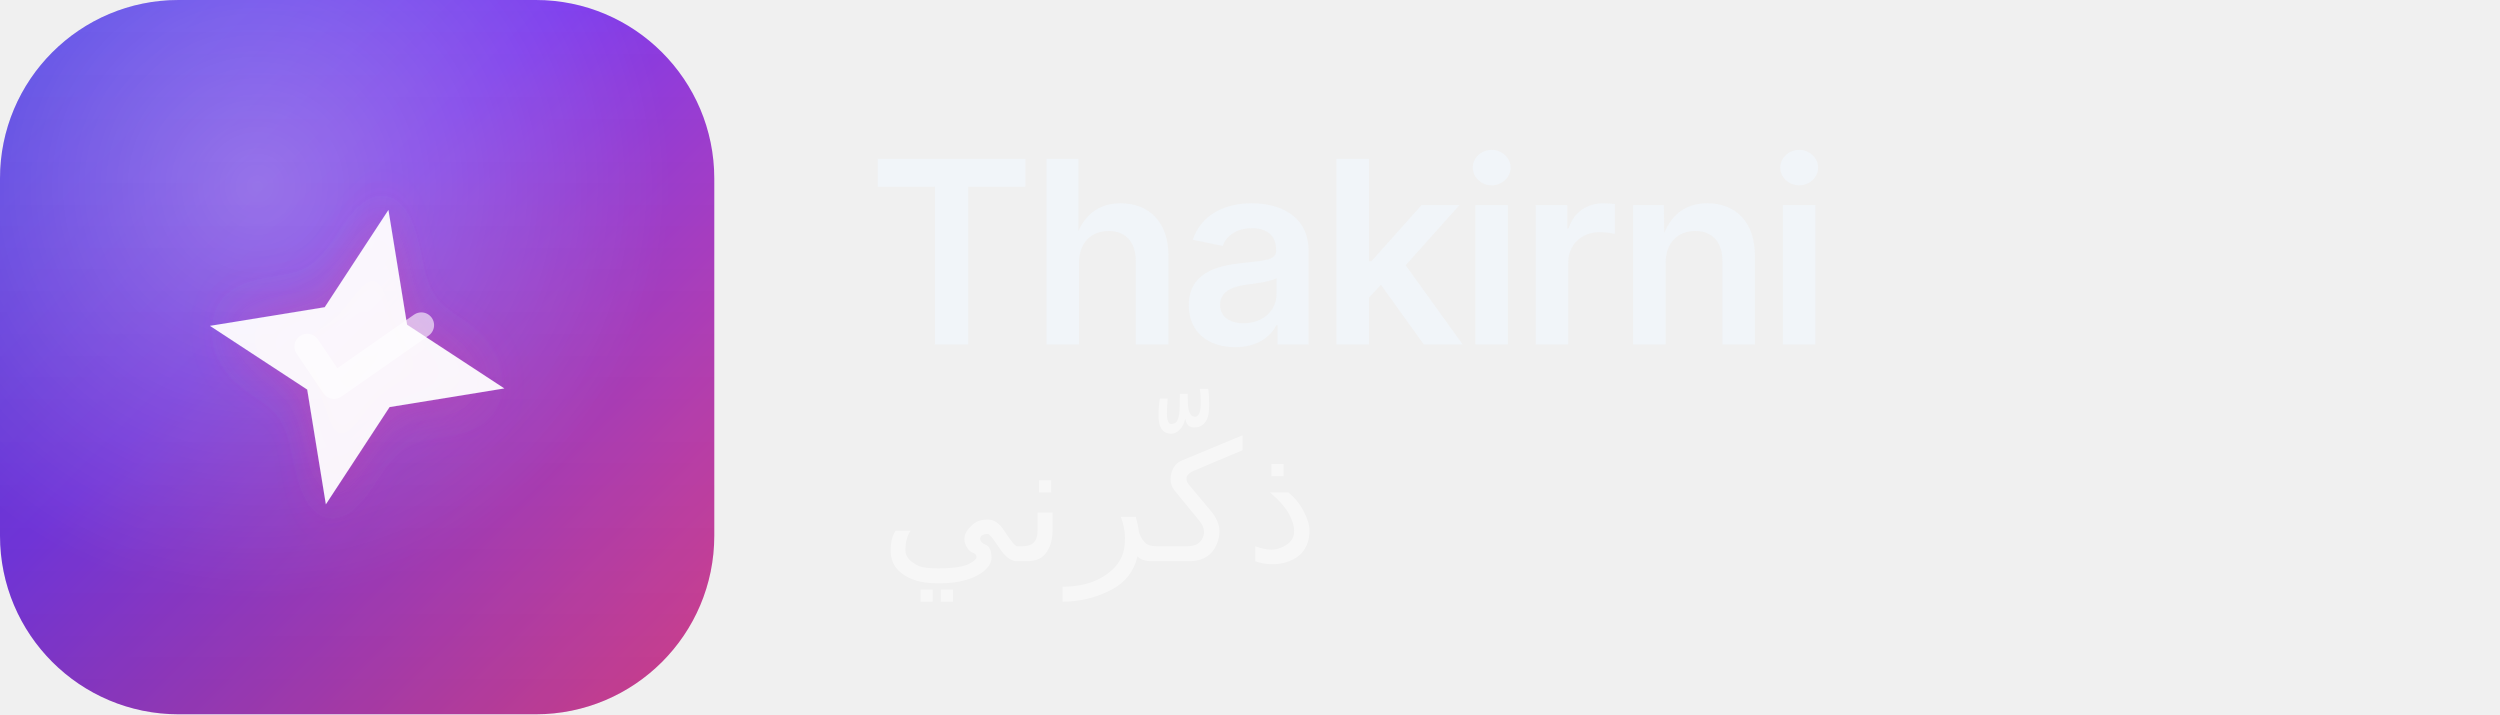
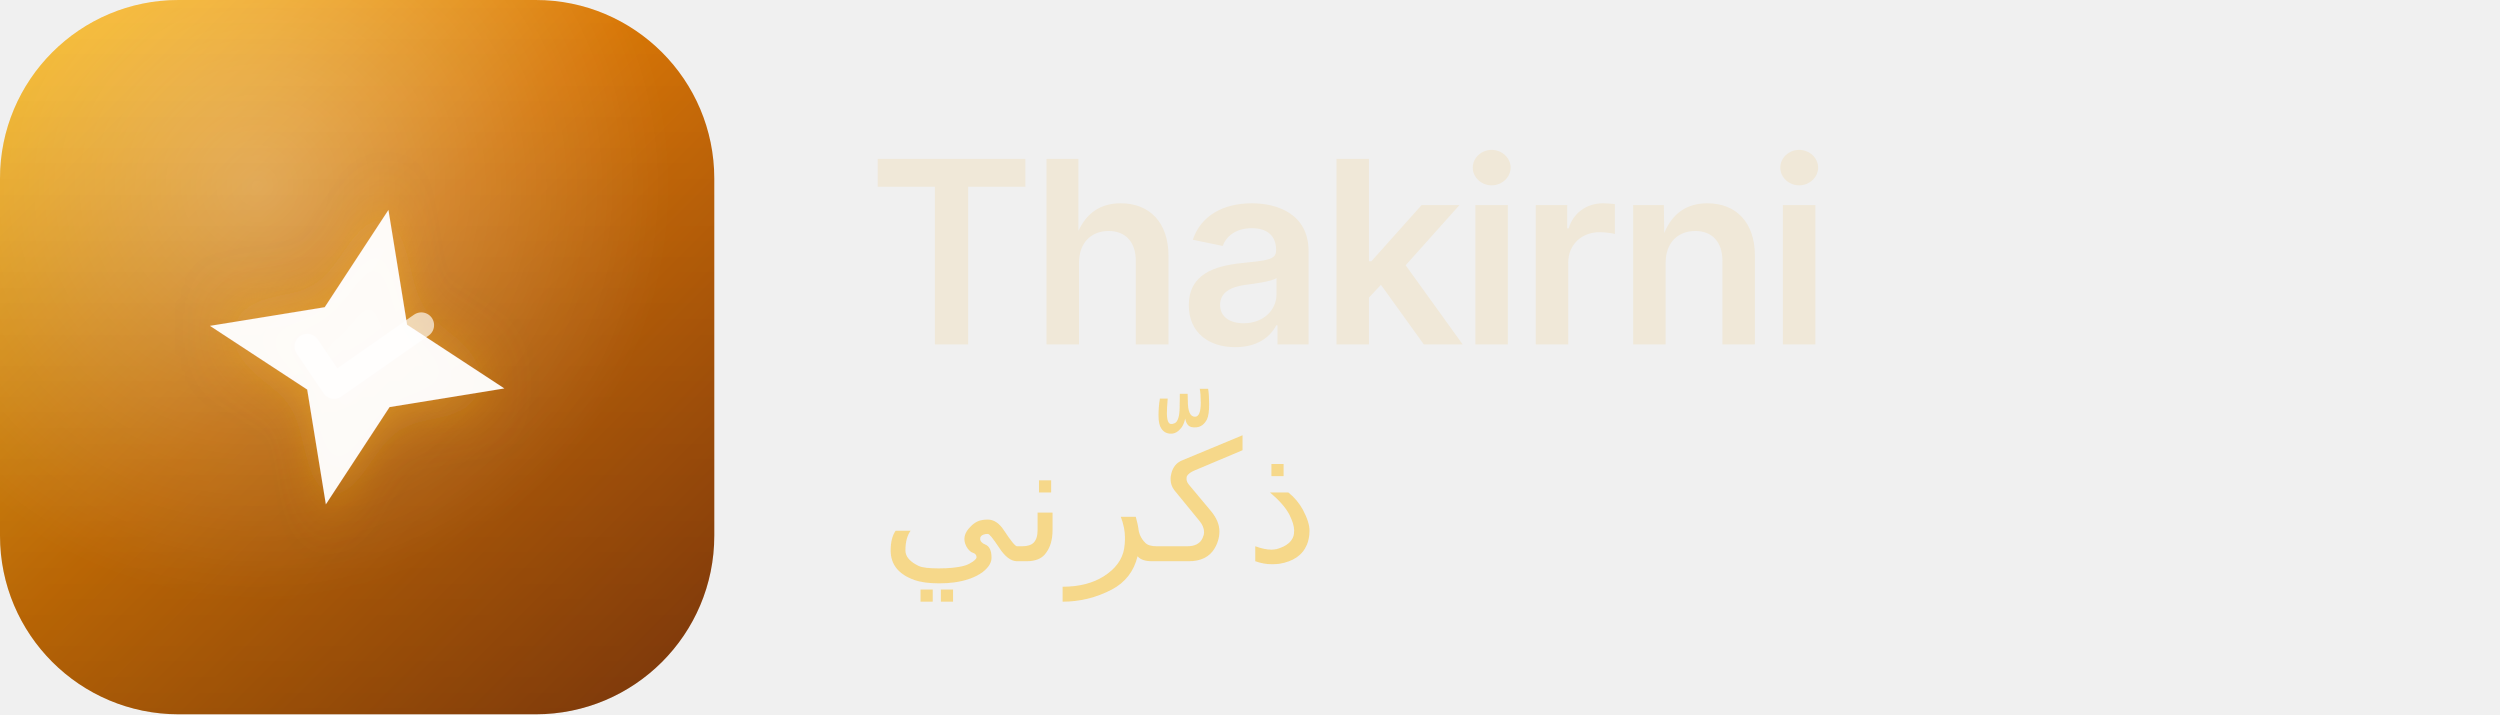
<svg xmlns="http://www.w3.org/2000/svg" viewBox="0 0 196 56" fill="none">
  <defs>
    <linearGradient id="a" x1="0" y1="0" x2="56" y2="56" gradientUnits="userSpaceOnUse">
-       <stop stop-color="#4F46E5" />
-       <stop offset=".4" stop-color="#7C3AED" />
-       <stop offset="1" stop-color="#EC4899" />
+       <stop stop-color="#FBBF24" />
+       <stop offset=".45" stop-color="#D97706" />
+       <stop offset="1" stop-color="#92400E" />
    </linearGradient>
    <radialGradient id="b" cx="36%" cy="26%" r="58%" gradientUnits="objectBoundingBox">
-       <stop stop-color="#fff" stop-opacity=".30" />
+       <stop stop-color="#fff" stop-opacity=".32" />
      <stop offset="1" stop-color="#fff" stop-opacity="0" />
    </radialGradient>
    <linearGradient id="c" x1="0" y1="0" x2="0" y2="56" gradientUnits="userSpaceOnUse">
      <stop stop-color="#000" stop-opacity="0" />
-       <stop offset="1" stop-color="#000" stop-opacity=".13" />
+       <stop offset="1" stop-color="#000" stop-opacity=".18" />
    </linearGradient>
    <filter id="glow" x="-18%" y="-18%" width="136%" height="136%">
      <feGaussianBlur in="SourceAlpha" stdDeviation="2" result="bl" />
-       <feFlood flood-color="#EC4899" flood-opacity=".4" result="col" />
+       <feFlood flood-color="#FBBF24" flood-opacity=".50" result="col" />
      <feComposite in="col" in2="bl" operator="in" result="sh" />
      <feMerge>
        <feMergeNode in="sh" />
        <feMergeNode in="SourceGraphic" />
      </feMerge>
    </filter>
  </defs>
  <rect width="56" height="56" rx="14" fill="url(#a)" />
  <rect width="56" height="56" rx="14" fill="url(#b)" />
  <rect width="56" height="56" rx="14" fill="url(#c)" />
  <g transform="rotate(12 28 28)" filter="url(#glow)">
-     <path d="M28 16.2 31.3 24.7 39.8 28 31.3 31.3 28 39.8 24.7 31.3 16.2 28 24.7 24.7z" fill="#fff" fill-opacity=".94" />
+     <path d="M28 16.2 31.3 24.7 39.8 28 31.3 31.3 28 39.8 24.7 31.3 16.2 28 24.7 24.7z" fill="#fff" fill-opacity=".96" />
  </g>
-   <path transform="rotate(12 28 28)" d="M24 28 26.7 30.6 32.4 24.5" stroke="#fff" stroke-width="2" stroke-opacity=".60" stroke-linecap="round" stroke-linejoin="round" />
-   <text x="68" y="27" font-family="Inter, -apple-system, BlinkMacSystemFont, 'Segoe UI', system-ui, sans-serif" font-size="20" font-weight="600" letter-spacing="-0.5" fill="#f1f5f9">Thakirni</text>
-   <text x="69" y="44" font-family="'IBM Plex Arabic', Cairo, 'Segoe UI', Tahoma, Arial, sans-serif" font-size="13" font-weight="500" letter-spacing="0.2" fill="rgba(255,255,255,0.48)">ذكّرني</text>
+   <path transform="rotate(12 28 28)" d="M24 28 26.7 30.6 32.4 24.5" stroke="#fff" stroke-width="2" stroke-opacity=".65" stroke-linecap="round" stroke-linejoin="round" />
+   <text x="68" y="27" font-family="Inter, -apple-system, BlinkMacSystemFont, 'Segoe UI', system-ui, sans-serif" font-size="20" font-weight="600" letter-spacing="-0.5" fill="#F0E8D8">Thakirni</text>
+   <text x="69" y="44" font-family="'IBM Plex Arabic', Cairo, 'Segoe UI', Tahoma, Arial, sans-serif" font-size="13" font-weight="500" letter-spacing="0.2" fill="#FBBF2480">ذكّرني</text>
</svg>
